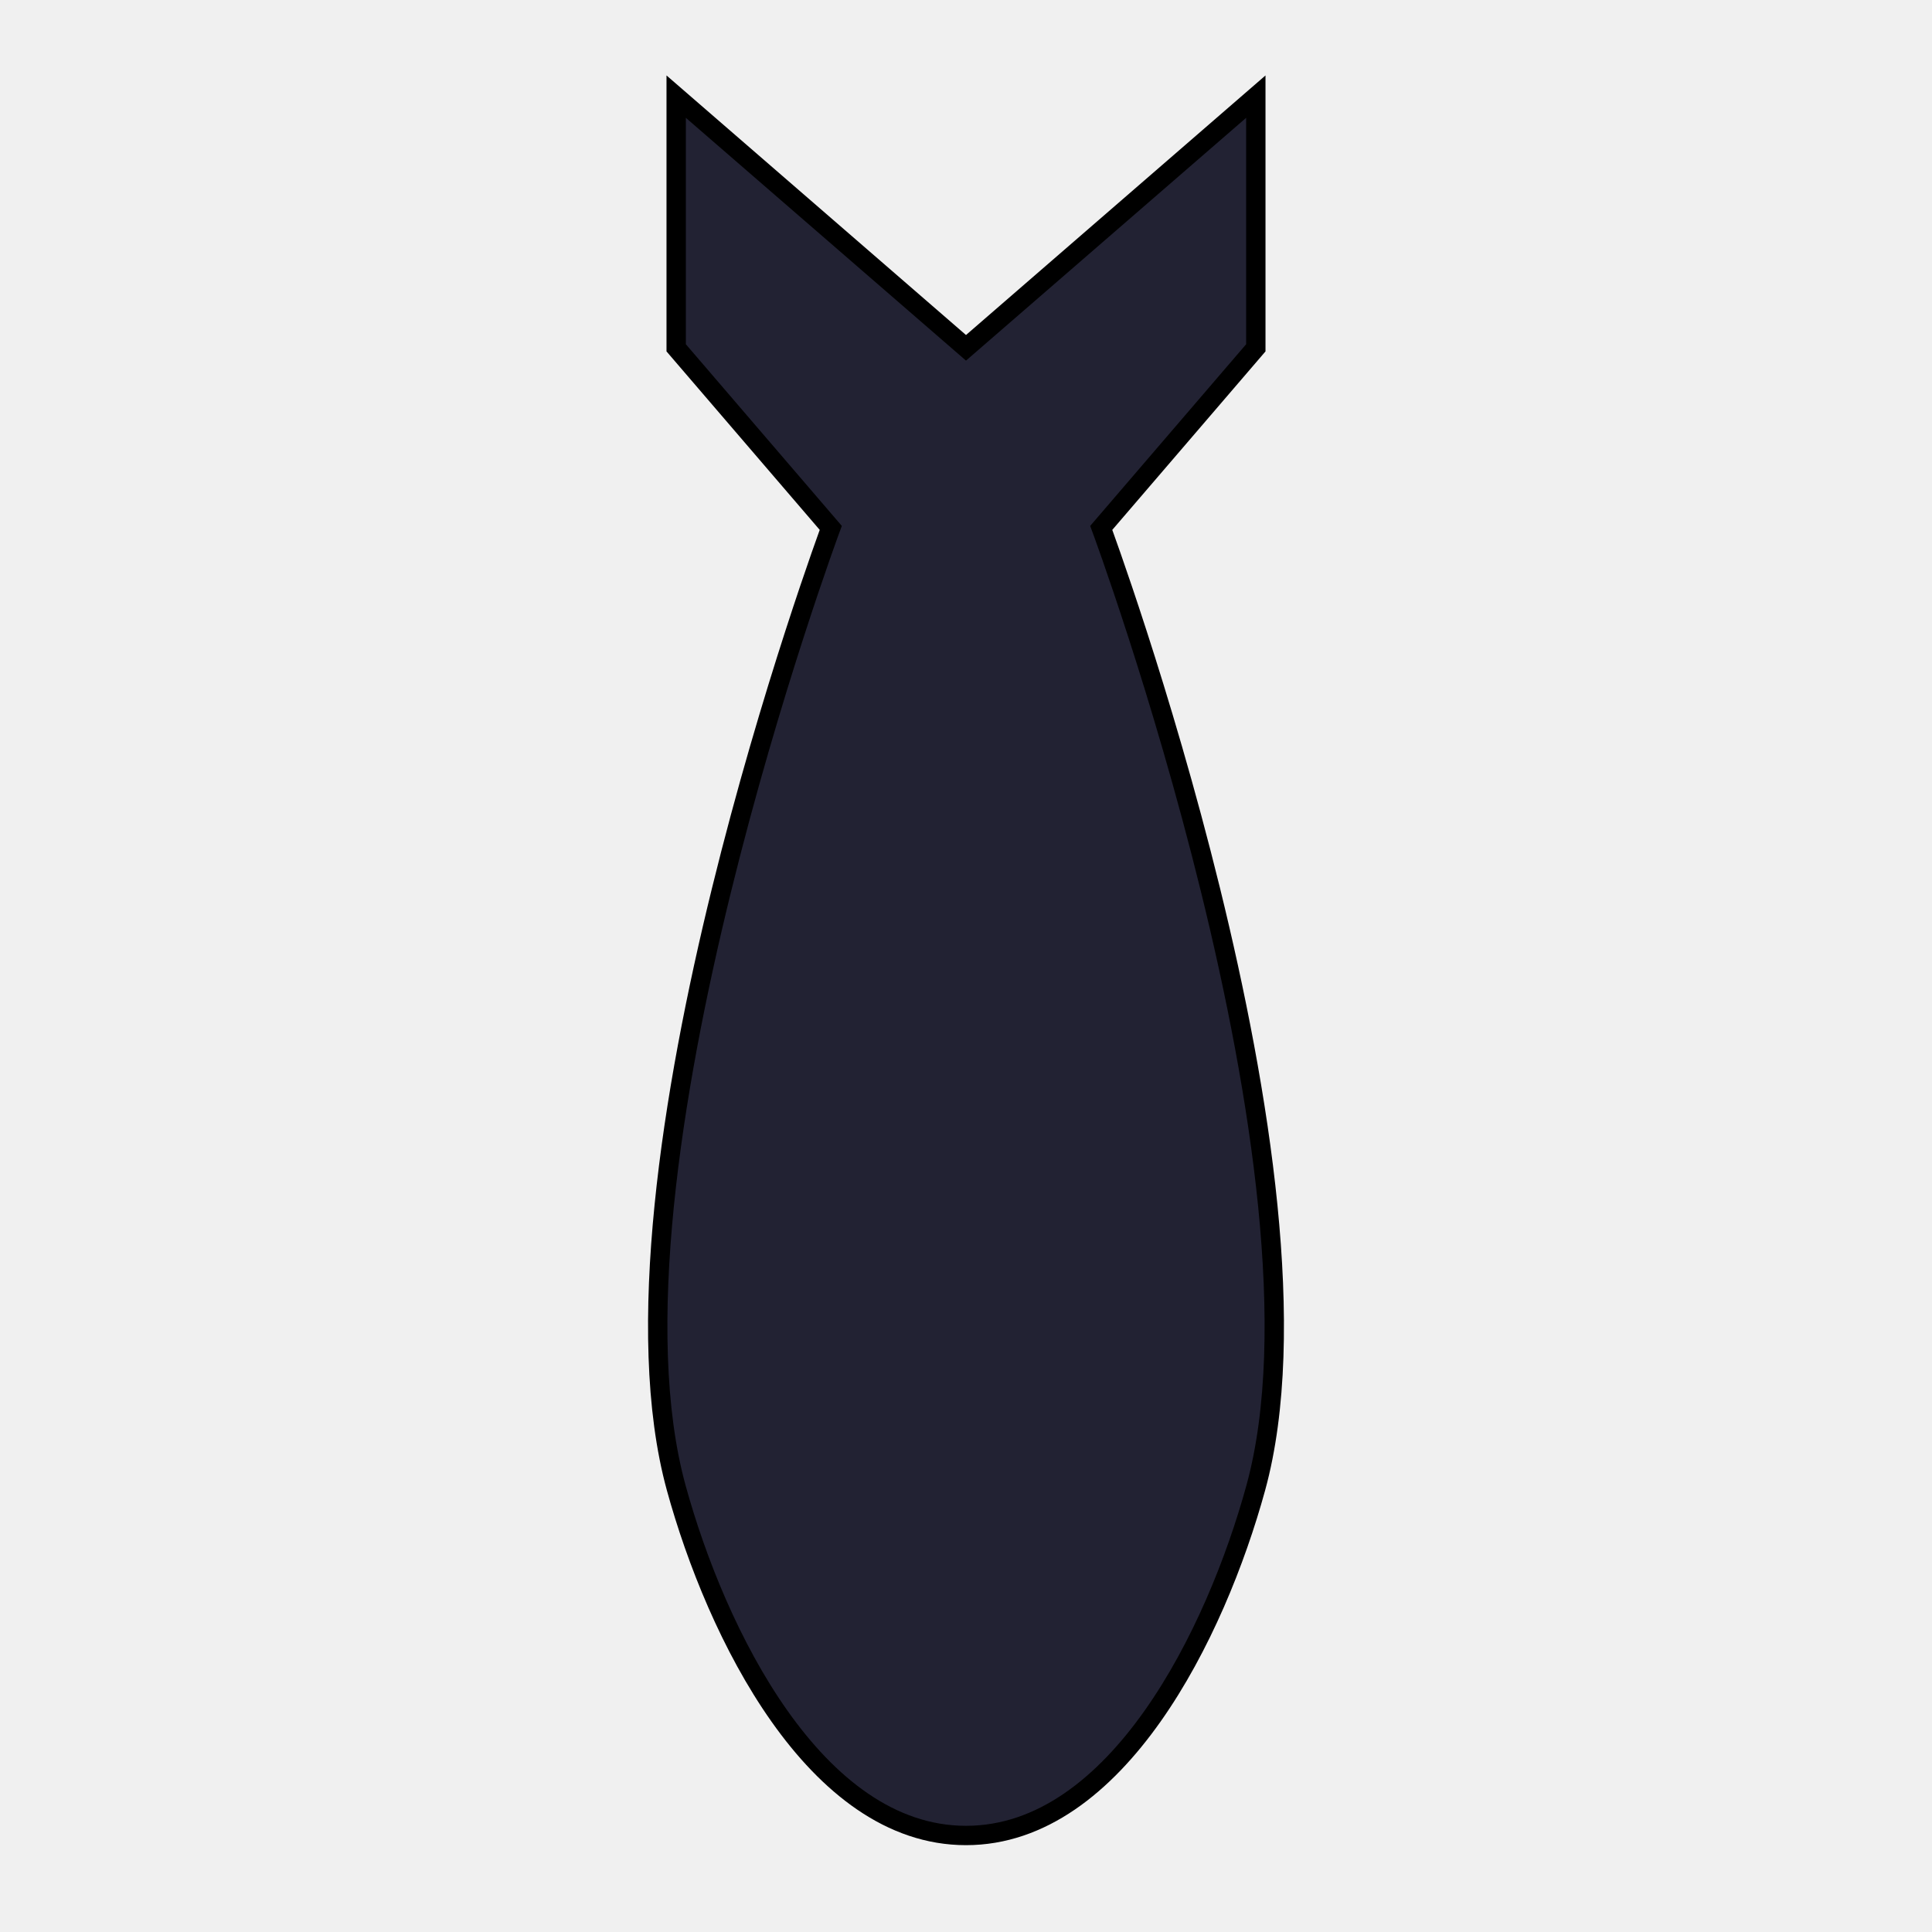
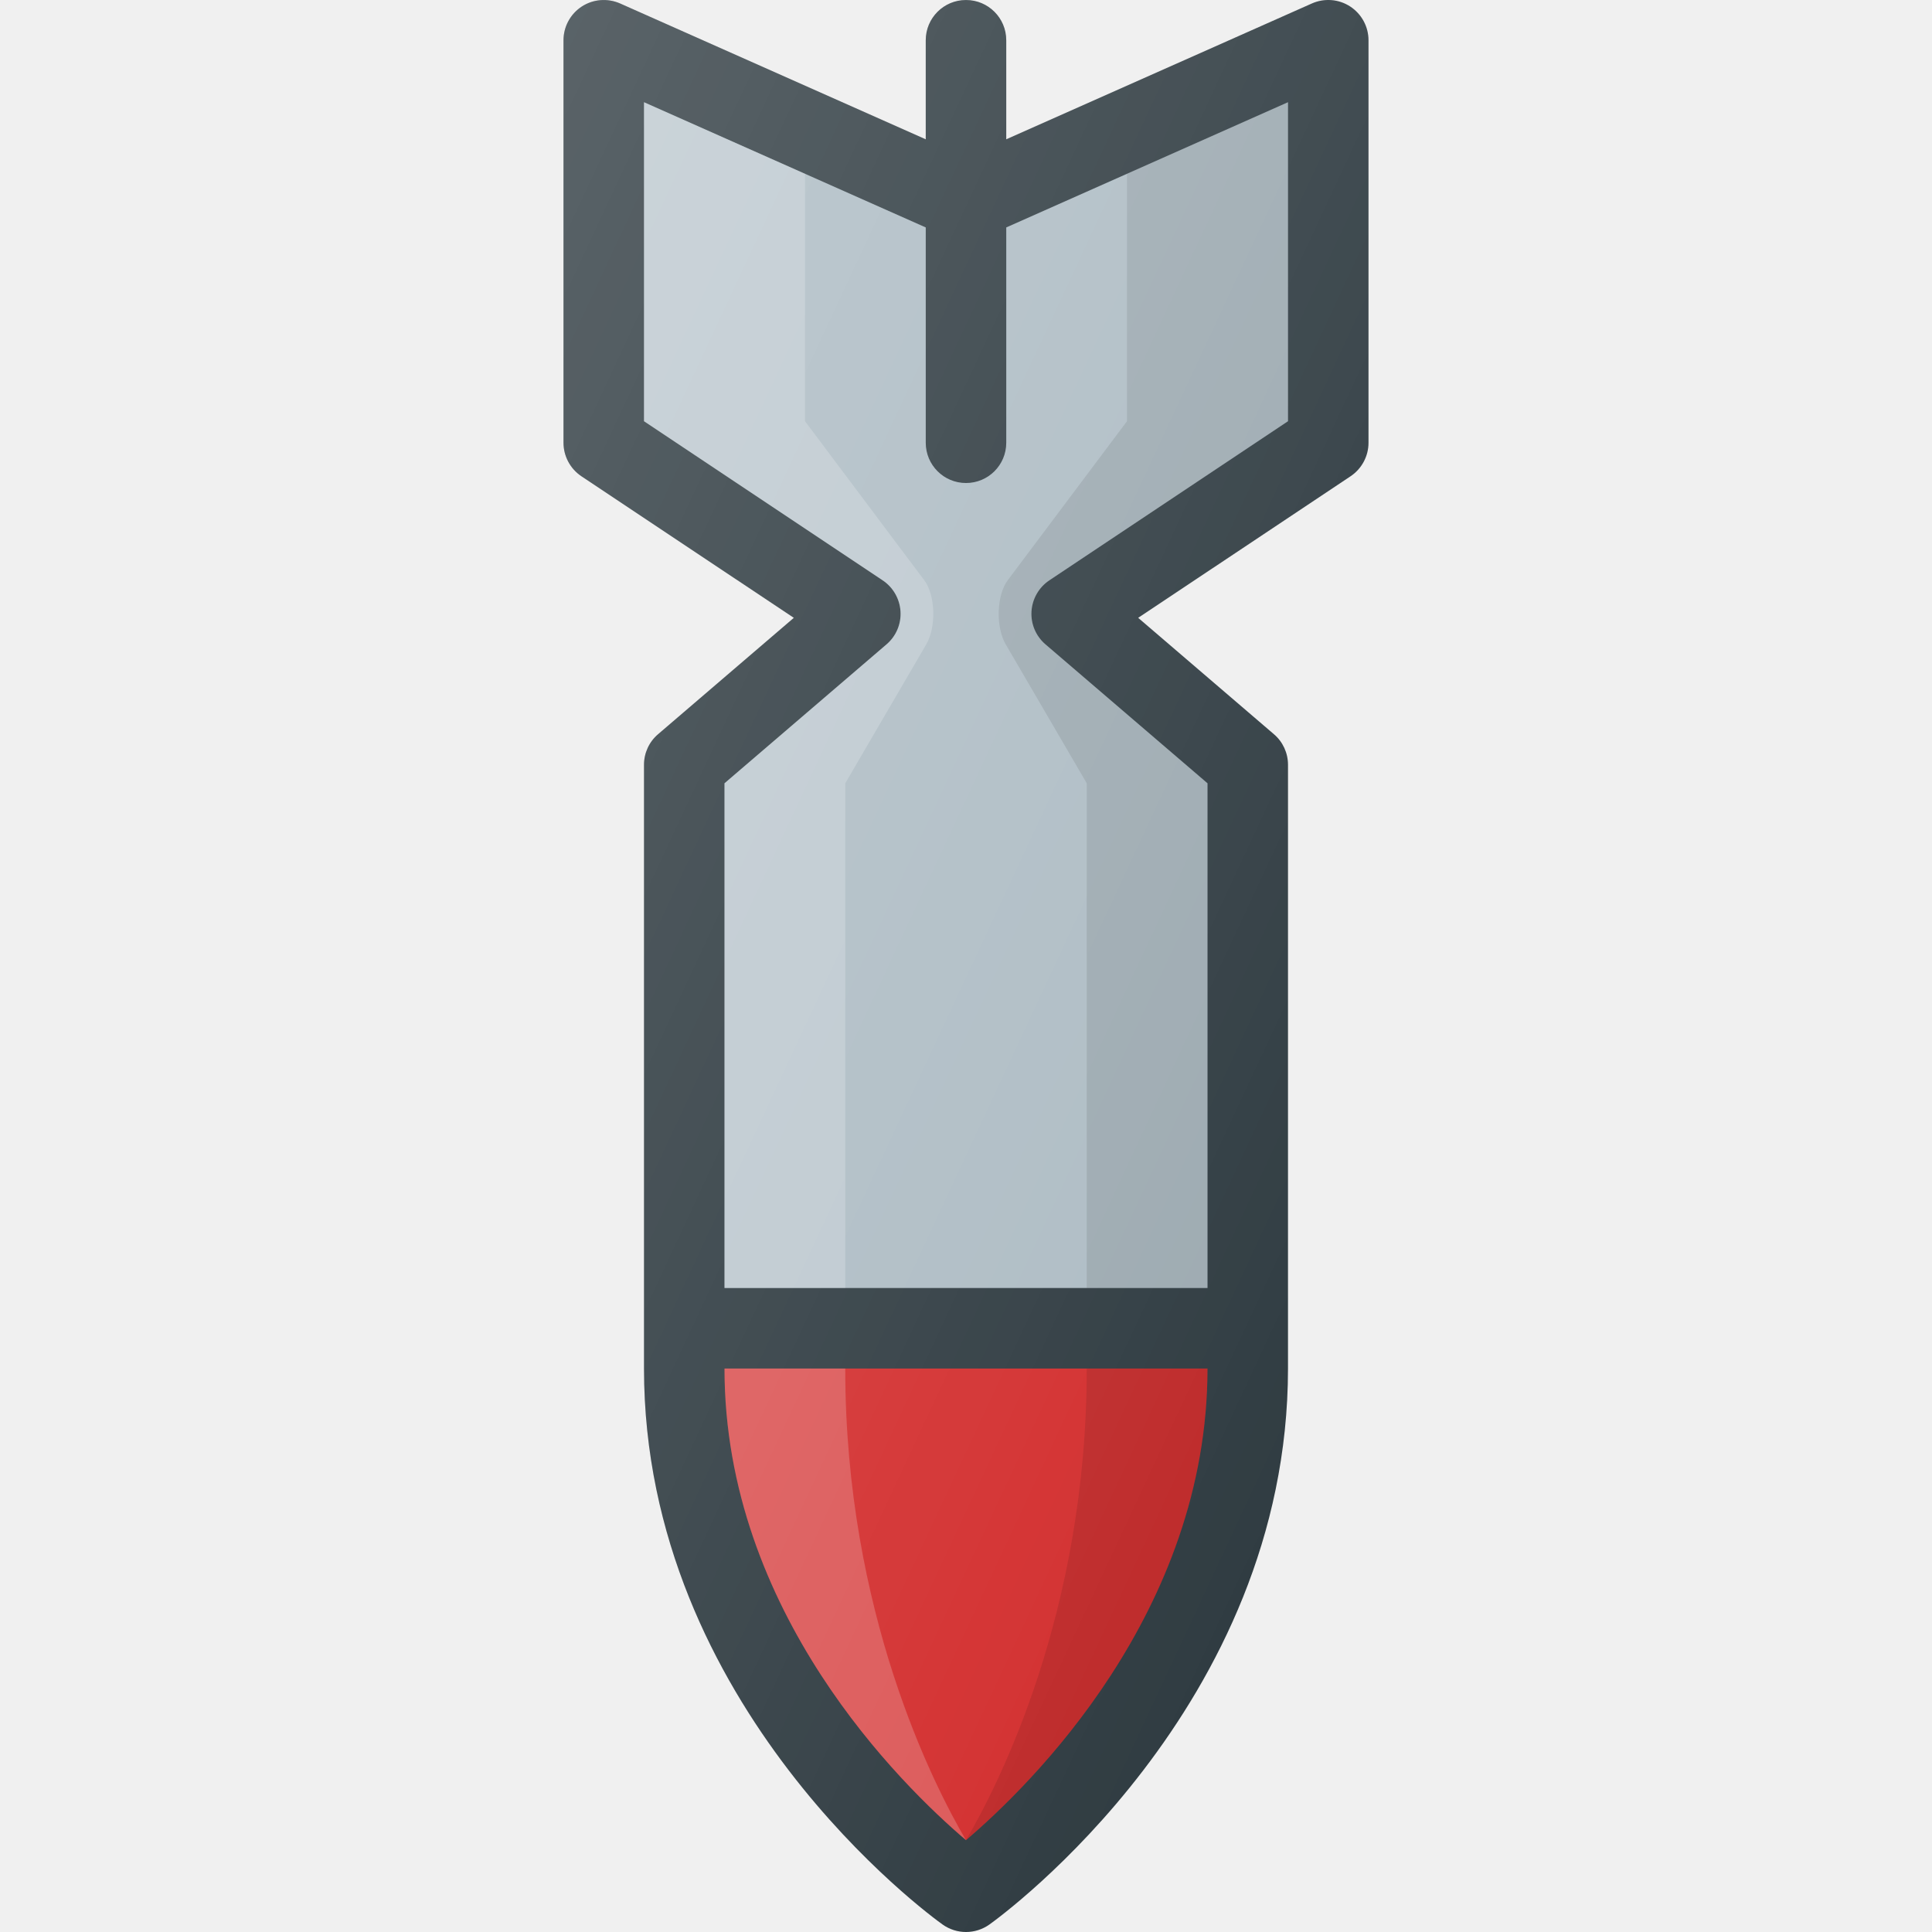
- <svg xmlns="http://www.w3.org/2000/svg" xmlns:ns1="http://www.openswatchbook.org/uri/2009/osb" width="100" height="100" viewBox="0 0 26.458 26.458" version="1.1" id="svg6855">
-   <defs id="defs6849">
-     <linearGradient id="linearGradient2276" ns1:paint="solid">
-       <stop style="stop-color:#000000;stop-opacity:1;" offset="0" id="stop2274" />
-     </linearGradient>
-   </defs>
-   <g id="layer1" transform="translate(0,-270.5417)">
-     <path style="fill:#223;stroke:#000000;stroke-width:0.265px;stroke-linecap:butt;stroke-linejoin:miter;stroke-opacity:1;fill-opacity:1" d="m 17.198,271.865 v 3.44 l -2.117,2.466 c 0,0 3.29,8.864 2.117,13.144 -0.546,1.993 -1.902,4.763 -3.969,4.763 -2.066,0 -3.422,-2.77 -3.969,-4.763 -1.173,-4.28 2.117,-13.144 2.117,-13.144 l -2.117,-2.466 1e-7,-3.44 3.969,3.44 z" id="path7400-7" />
-   </g>
+ <svg xmlns="http://www.w3.org/2000/svg" version="1.1" id="Capa_1" x="0px" y="0px" viewBox="0 0 512.005 512.005" style="enable-background:new 0 0 512.005 512.005;" xml:space="preserve">
+   <path style="fill:#303C42;" d="M357.815,1.723c-3.021-1.969-6.833-2.271-10.146-0.802l-81,35.999V10.671  c0-5.896-4.771-10.667-10.667-10.667s-10.667,4.771-10.667,10.667V36.92l-81-35.999c-3.333-1.458-7.125-1.156-10.146,0.802  c-3.021,1.969-4.854,5.333-4.854,8.948v106.667c0,3.563,1.792,6.896,4.75,8.875l56.292,37.521l-35.979,30.844  c-2.375,2.021-3.729,4.979-3.729,8.094v160c0,89.792,75.896,145.042,79.125,147.344c1.854,1.323,4.042,1.99,6.208,1.99  c2.167,0,4.354-0.667,6.208-1.99c3.229-2.302,79.125-57.552,79.125-147.344v-160c0-3.115-1.354-6.073-3.729-8.094l-35.979-30.844  l56.292-37.521c2.958-1.979,4.75-5.313,4.75-8.875V10.671C362.669,7.057,360.836,3.692,357.815,1.723z" />
+   <path style="fill:#D32F2F;" d="M256.002,487.671c-17.167-14.625-64-60.458-64-125h128  C320.002,427.213,273.169,473.046,256.002,487.671z" />
+   <path style="fill:#AEBCC4;" d="M341.336,111.63l-63.25,42.167c-2.771,1.854-4.521,4.896-4.729,8.229  c-0.208,3.333,1.167,6.573,3.708,8.74l42.938,36.813v133.76h-128v-133.76l42.938-36.813c2.542-2.167,3.917-5.406,3.708-8.74  s-1.958-6.375-4.729-8.229l-63.25-42.167V27.088l74.667,33.185v57.065c0,5.896,4.771,10.667,10.667,10.667  s10.667-4.771,10.667-10.667V60.273l74.667-33.185V111.63z" />
+   <path style="opacity:0.2;fill:#FFFFFF;enable-background:new    ;" d="M192.002,362.671c0,64.542,46.833,110.375,64,125  c-8.583-14.625-32-60.458-32-125H192.002z" />
+   <path style="opacity:0.1;enable-background:new    ;" d="M288.002,362.671c0,64.542-23.417,110.375-32,125  c17.167-14.625,64-60.458,64-125H288.002z" />
+   <path style="opacity:0.2;fill:#FFFFFF;enable-background:new    ;" d="M245.471,170.765c1.271-2.167,1.958-5.406,1.854-8.74  c-0.104-3.333-0.979-6.375-2.365-8.229l-31.625-42.167V46.05l-42.667-18.962v84.542l63.25,42.167  c2.771,1.854,4.521,4.896,4.729,8.229s-1.167,6.573-3.708,8.74l-42.938,36.813v133.76h32v-133.76L245.471,170.765z" />
+   <path style="opacity:0.1;enable-background:new    ;" d="M341.336,111.63V27.088L298.669,46.05v65.579l-31.625,42.167  c-1.385,1.854-2.26,4.896-2.365,8.229c-0.104,3.333,0.583,6.573,1.854,8.74l21.469,36.813v133.76h32v-133.76l-42.938-36.813  c-2.542-2.167-3.917-5.406-3.708-8.74c0.208-3.333,1.958-6.375,4.729-8.229L341.336,111.63z" />
+   <linearGradient id="SVGID_1_" gradientUnits="userSpaceOnUse" x1="-42.853" y1="639.338" x2="-28.458" y2="632.625" gradientTransform="matrix(21.3333 0 0 -21.3333 996.287 13791.718)">
+     <stop offset="0" style="stop-color:#FFFFFF;stop-opacity:0.2" />
+     <stop offset="1" style="stop-color:#FFFFFF;stop-opacity:0" />
+   </linearGradient>
+   <path style="fill:url(#SVGID_1_);" d="M357.815,1.723c-3.021-1.969-6.833-2.271-10.146-0.802l-81,35.999V10.671  c0-5.896-4.771-10.667-10.667-10.667s-10.667,4.771-10.667,10.667V36.92l-81-35.999c-3.333-1.458-7.125-1.156-10.146,0.802  c-3.021,1.969-4.854,5.333-4.854,8.948v106.667c0,3.563,1.792,6.896,4.75,8.875l56.292,37.521l-35.979,30.844  c-2.375,2.021-3.729,4.979-3.729,8.094v160c0,89.792,75.896,145.042,79.125,147.344c1.854,1.323,4.042,1.99,6.208,1.99  c2.167,0,4.354-0.667,6.208-1.99c3.229-2.302,79.125-57.552,79.125-147.344v-160c0-3.115-1.354-6.073-3.729-8.094l-35.979-30.844  l56.292-37.521c2.958-1.979,4.75-5.313,4.75-8.875V10.671C362.669,7.057,360.836,3.692,357.815,1.723z" />
+   <g>
+ </g>
+   <g>
+ </g>
+   <g>
+ </g>
+   <g>
+ </g>
+   <g>
+ </g>
+   <g>
+ </g>
+   <g>
+ </g>
+   <g>
+ </g>
+   <g>
+ </g>
+   <g>
+ </g>
+   <g>
+ </g>
+   <g>
+ </g>
+   <g>
+ </g>
+   <g>
+ </g>
+   <g>
+ </g>
</svg>
